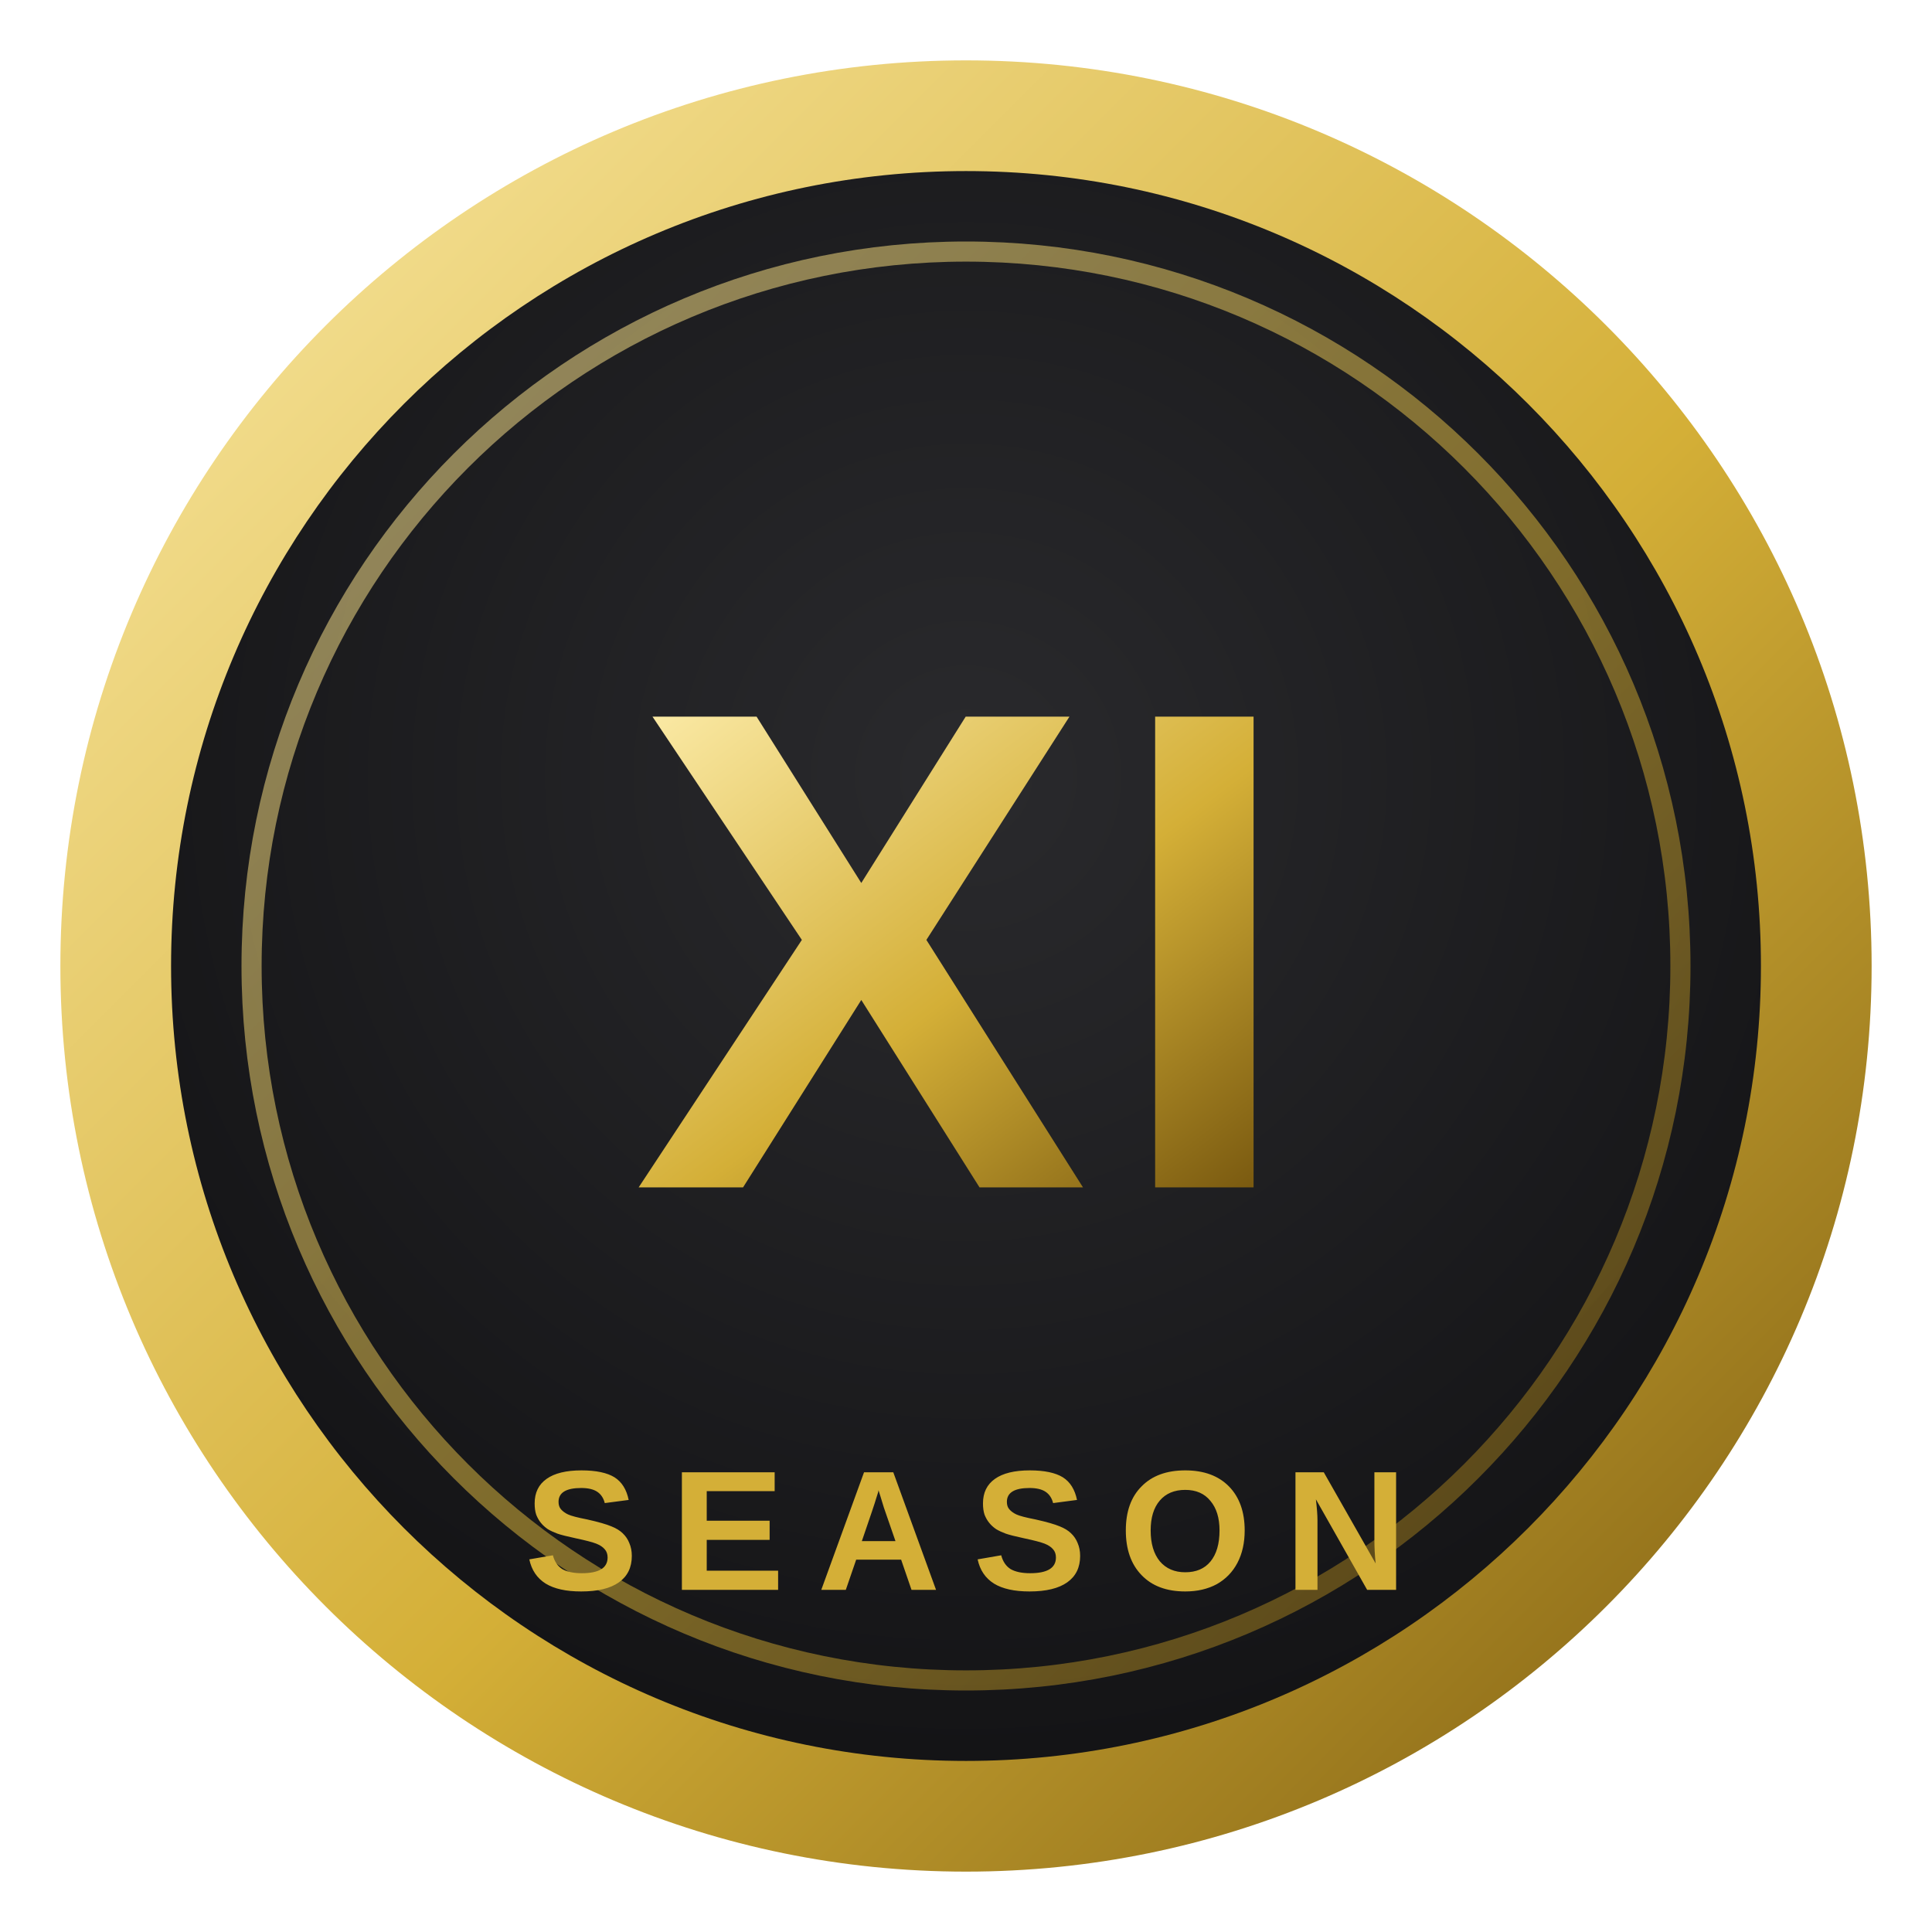
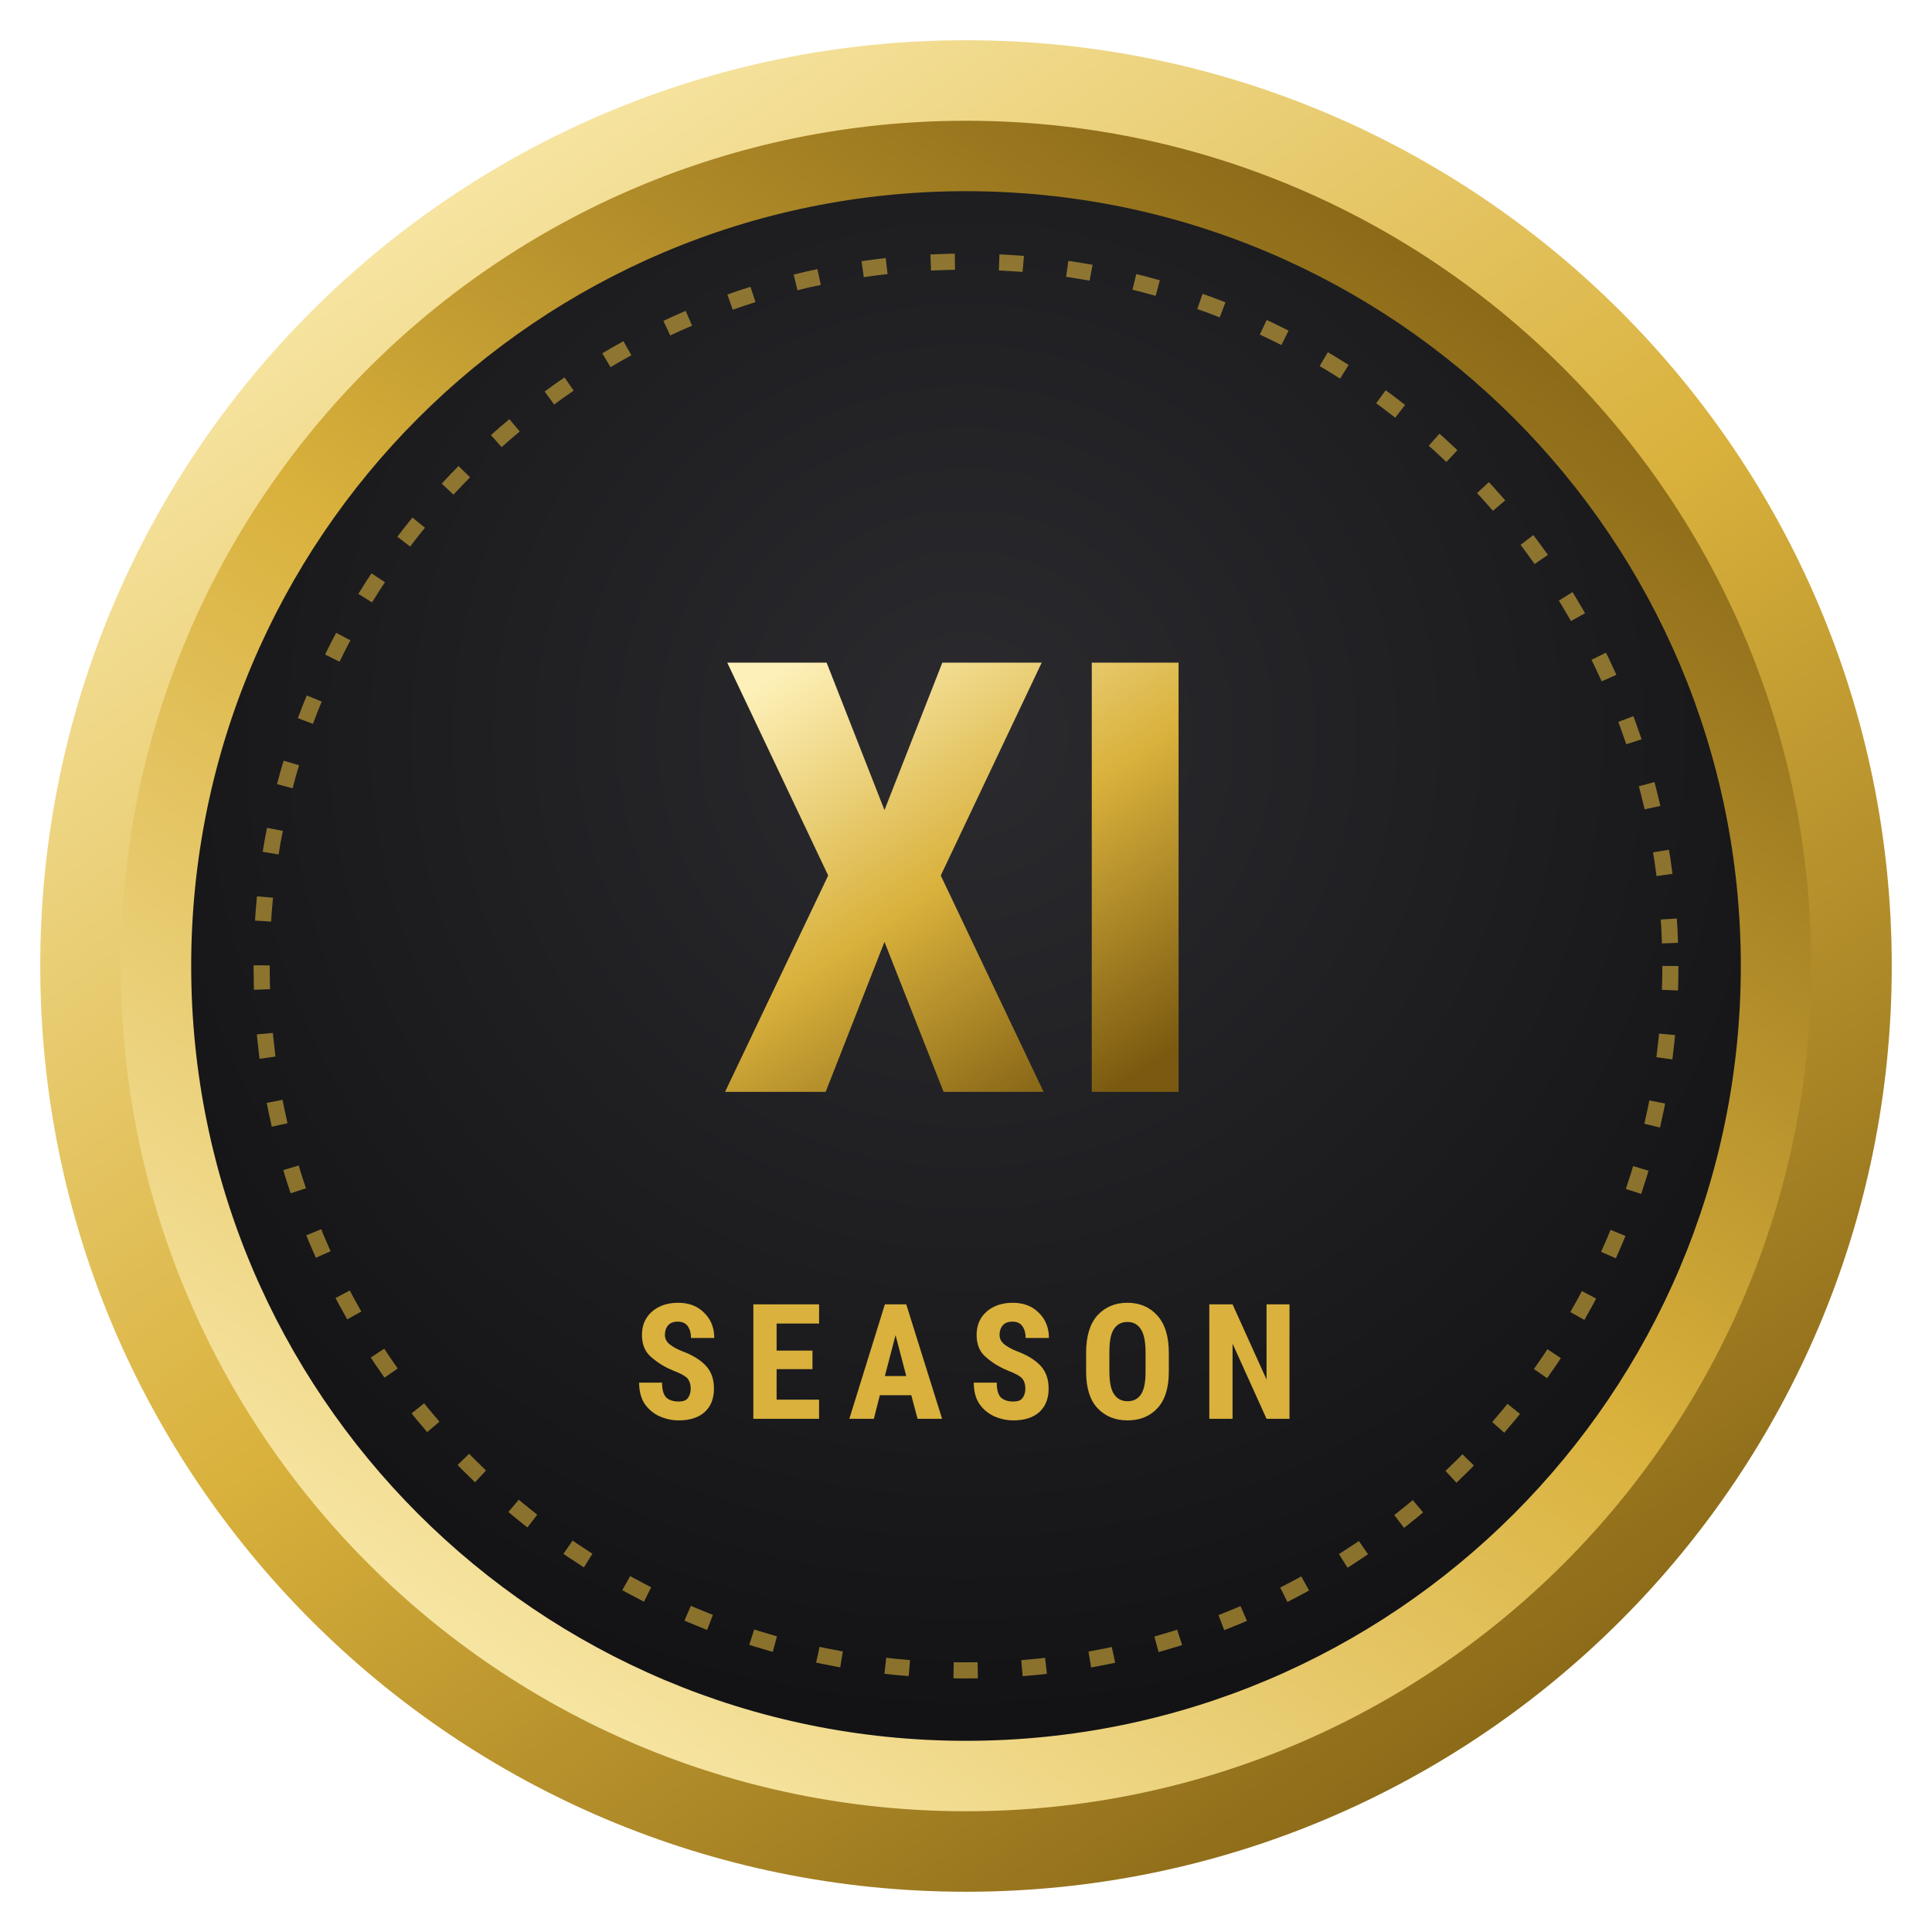
<svg xmlns="http://www.w3.org/2000/svg" viewBox="0 0 96 96" width="96" height="96">
  <defs>
-     <linearGradient id="m" x1="0" y1="0" x2="1" y2="1">
-       <stop offset="0" stop-color="#fbeaa6" />
-       <stop offset=".55" stop-color="#d4af37" />
+     <linearGradient id="m" x1=".15" y1="0" x2=".85" y2="1">
+       <stop offset="0" stop-color="#fdf0b8" />
+       <stop offset=".5" stop-color="#d9b13c" />
      <stop offset="1" stop-color="#7a5a10" />
    </linearGradient>
-     <radialGradient id="f" cx=".5" cy=".38" r=".7">
-       <stop offset="0" stop-color="#2a2a2d" />
-       <stop offset="1" stop-color="#111113" />
+     <linearGradient id="r" x1=".85" y1="0" x2=".15" y2="1">
+       <stop offset="0" stop-color="#7a5a10" />
+       <stop offset=".5" stop-color="#d9b13c" />
+       <stop offset="1" stop-color="#fdf0b8" />
+     </linearGradient>
+     <radialGradient id="f" cx=".5" cy=".35" r=".75">
+       <stop offset="0" stop-color="#2b2b2f" />
+       <stop offset="1" stop-color="#0f0f11" />
    </radialGradient>
  </defs>
-   <circle cx="48" cy="48" r="45" fill="url(#m)" />
-   <circle cx="48" cy="48" r="39.5" fill="url(#f)" />
-   <circle cx="48" cy="48" r="35.5" fill="none" stroke="url(#m)" stroke-width="1" opacity=".55" />
-   <text x="48" y="59" text-anchor="middle" font-size="34" font-family="'Arial Narrow','Helvetica Neue',Arial,sans-serif" font-weight="800" fill="url(#m)" letter-spacing="1">XI</text>
-   <text x="48" y="79" text-anchor="middle" font-size="8.5" font-family="'Arial Narrow','Helvetica Neue',Arial,sans-serif" font-weight="800" fill="#d4af37" letter-spacing="1.6">SEASON</text>
+   <circle cx="48" cy="48" r="46" fill="url(#m)" />
+   <circle cx="48" cy="48" r="42" fill="url(#r)" />
+   <circle cx="48" cy="48" r="38.5" fill="url(#f)" />
+   <circle cx="48" cy="48" r="35" fill="none" stroke="#d9b13c" stroke-width=".8" stroke-dasharray="1.2 2.2" opacity=".6" />
+   <text x="48" y="44" text-anchor="middle" dominant-baseline="central" font-size="30" font-family="'Arial Narrow','Roboto Condensed','Helvetica Neue',Arial,sans-serif" font-weight="700" fill="url(#m)">XI</text>
+   <text x="48" y="70.5" text-anchor="middle" font-size="8" font-family="'Arial Narrow','Roboto Condensed','Helvetica Neue',Arial,sans-serif" font-weight="700" fill="#d9b13c" letter-spacing="1.2">SEASON</text>
</svg>
